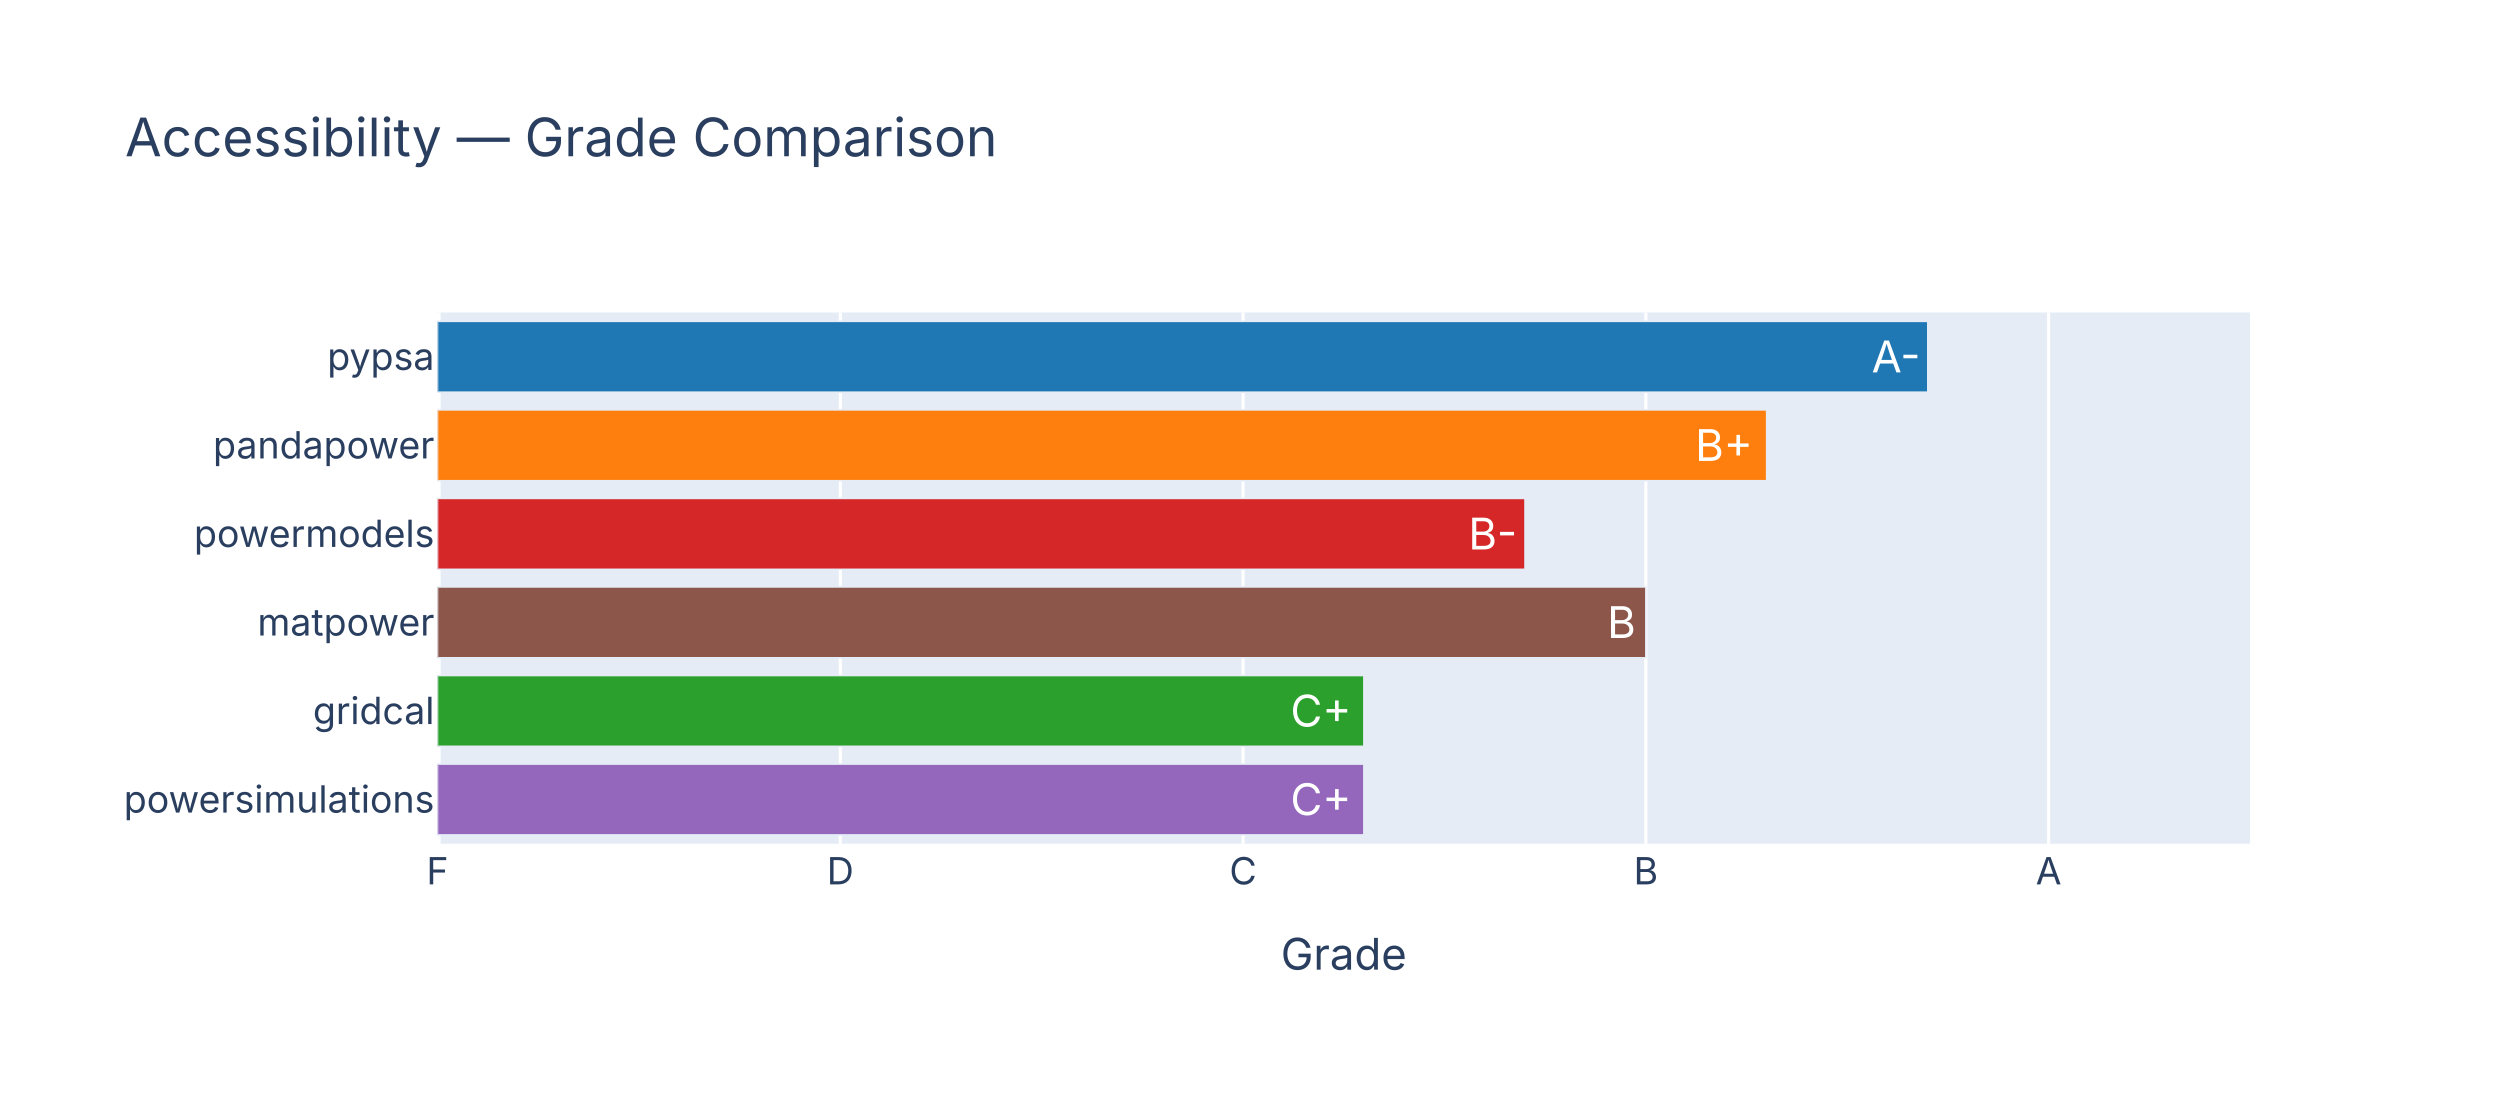
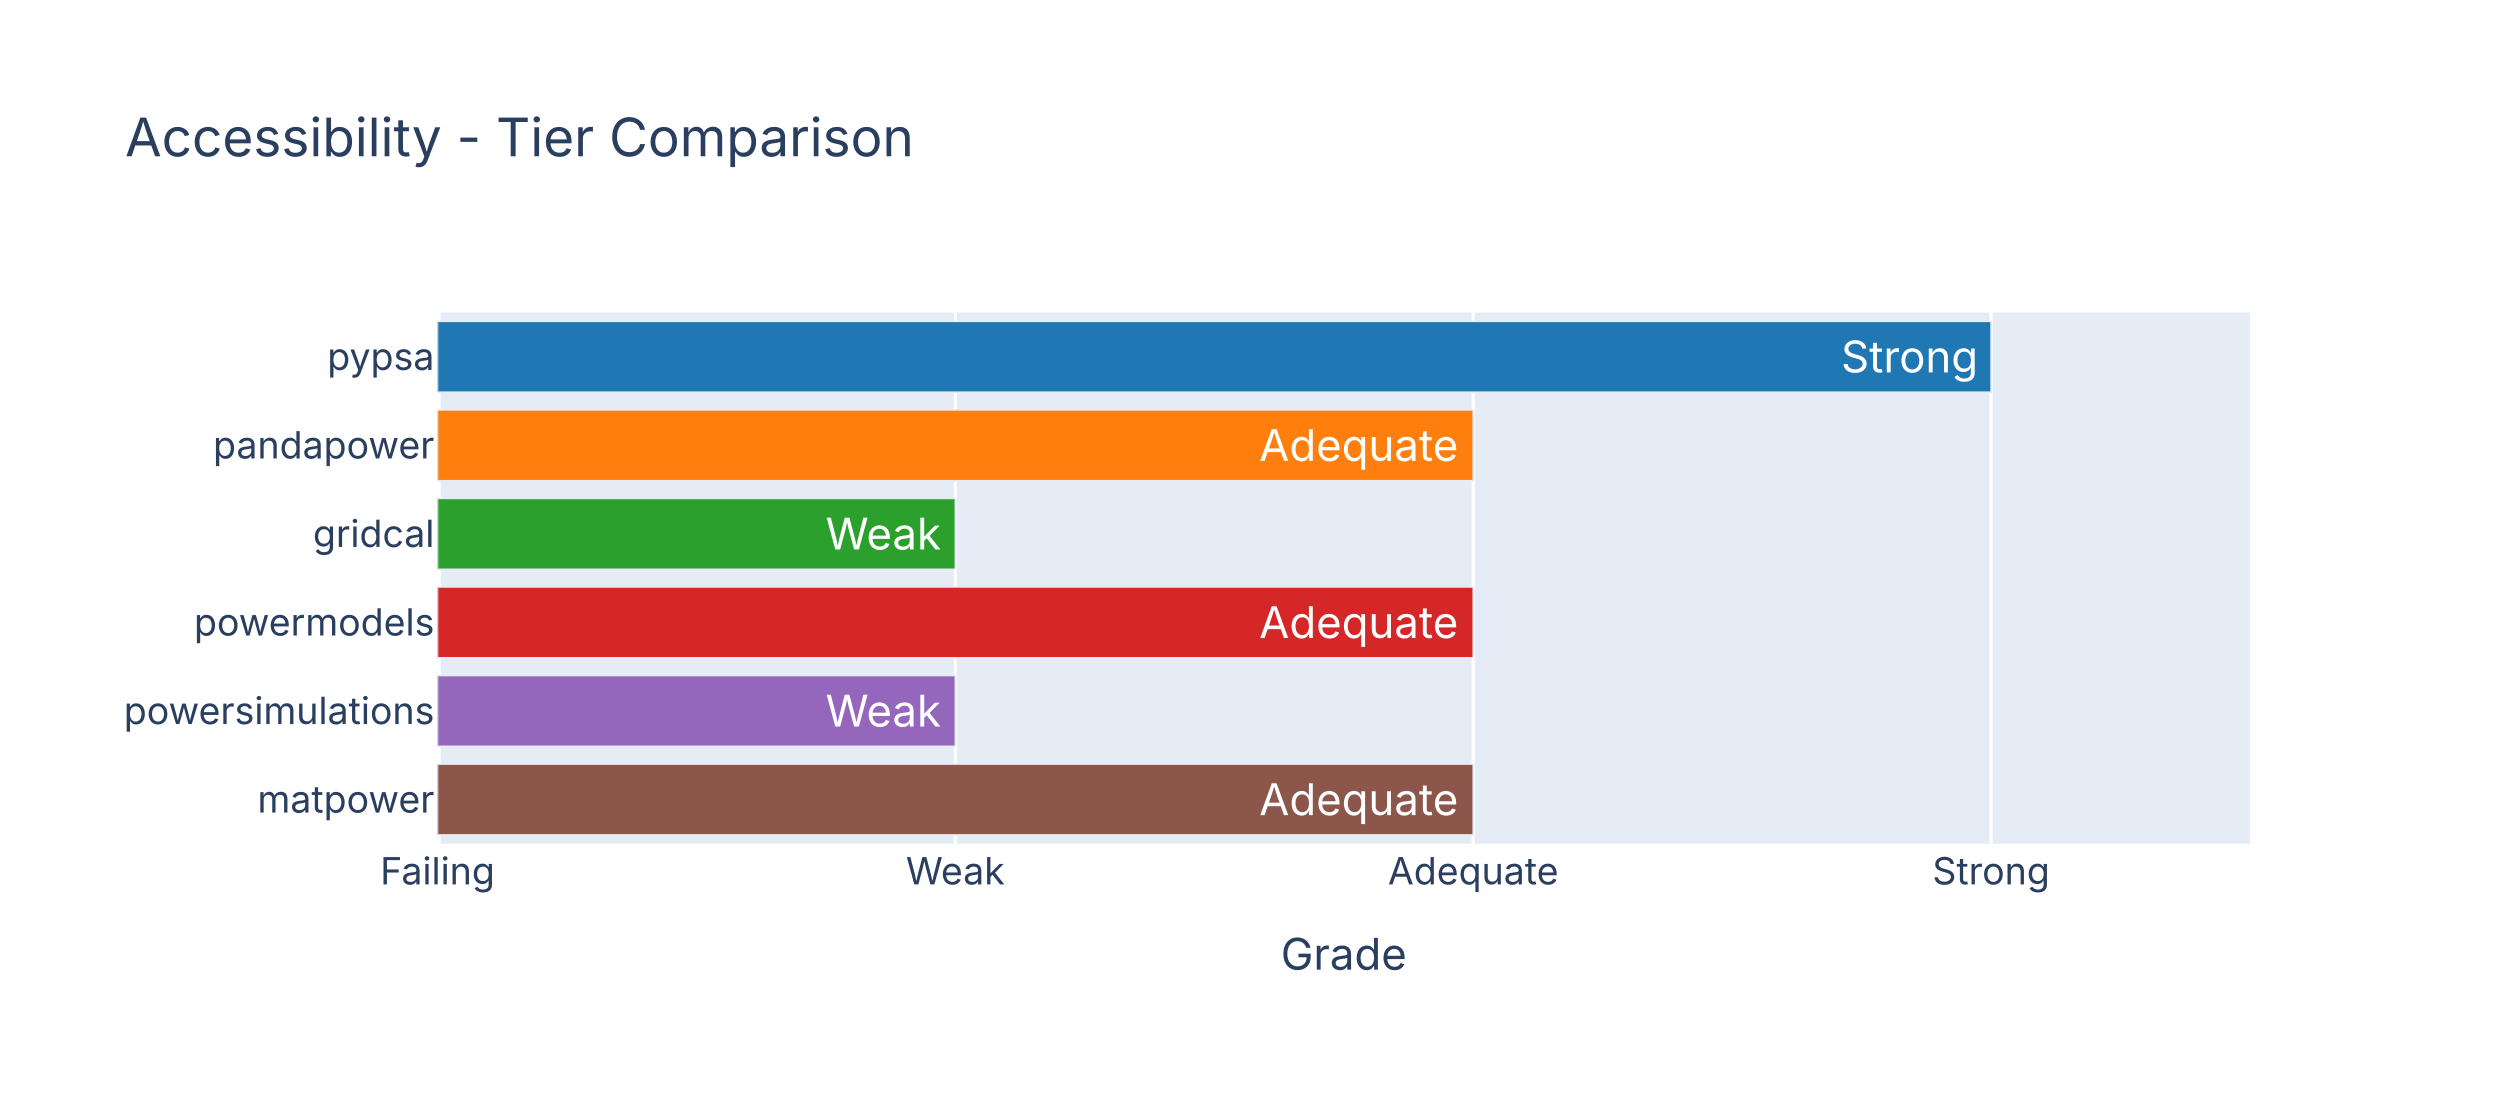
<svg xmlns="http://www.w3.org/2000/svg" class="main-svg" width="800" height="350" style="" viewBox="0 0 800 350">
  <rect x="0" y="0" width="800" height="350" style="fill: rgb(255, 255, 255); fill-opacity: 1;" />
-   <defs id="defs-ea575b">
+   <defs id="defs-866364">
    <g class="clips">
-       <clipPath id="clipea575bxyplot" class="plotclip">
+       <clipPath id="clip866364xyplot" class="plotclip">
        <rect width="580" height="170" />
      </clipPath>
-       <clipPath class="axesclip" id="clipea575bx">
+       <clipPath class="axesclip" id="clip866364x">
        <rect x="140" y="0" width="580" height="350" />
      </clipPath>
-       <clipPath class="axesclip" id="clipea575by">
+       <clipPath class="axesclip" id="clip866364y">
        <rect x="0" y="100" width="800" height="170" />
      </clipPath>
-       <clipPath class="axesclip" id="clipea575bxy">
+       <clipPath class="axesclip" id="clip866364xy">
        <rect x="140" y="100" width="580" height="170" />
      </clipPath>
    </g>
    <g class="gradients" />
    <g class="patterns" />
  </defs>
  <g class="bglayer">
    <rect class="bg" x="140" y="100" width="580" height="170" style="fill: rgb(229, 236, 246); fill-opacity: 1; stroke-width: 0;" />
  </g>
  <g class="layer-below">
    <g class="imagelayer" />
    <g class="shapelayer" />
  </g>
  <g class="cartesianlayer">
    <g class="subplot xy">
      <g class="layer-subplot">
        <g class="shapelayer" />
        <g class="imagelayer" />
      </g>
      <g class="minor-gridlayer">
        <g class="x" />
        <g class="y" />
      </g>
      <g class="gridlayer">
        <g class="x">
-           <path class="xgrid crisp" transform="translate(268.89,0)" d="M0,100v170" style="stroke: rgb(255, 255, 255); stroke-opacity: 1; stroke-width: 1px;" />
-           <path class="xgrid crisp" transform="translate(397.78,0)" d="M0,100v170" style="stroke: rgb(255, 255, 255); stroke-opacity: 1; stroke-width: 1px;" />
-           <path class="xgrid crisp" transform="translate(526.67,0)" d="M0,100v170" style="stroke: rgb(255, 255, 255); stroke-opacity: 1; stroke-width: 1px;" />
-           <path class="xgrid crisp" transform="translate(655.56,0)" d="M0,100v170" style="stroke: rgb(255, 255, 255); stroke-opacity: 1; stroke-width: 1px;" />
+           <path class="xgrid crisp" transform="translate(305.71,0)" d="M0,100v170" style="stroke: rgb(255, 255, 255); stroke-opacity: 1; stroke-width: 1px;" />
+           <path class="xgrid crisp" transform="translate(471.43,0)" d="M0,100v170" style="stroke: rgb(255, 255, 255); stroke-opacity: 1; stroke-width: 1px;" />
+           <path class="xgrid crisp" transform="translate(637.14,0)" d="M0,100v170" style="stroke: rgb(255, 255, 255); stroke-opacity: 1; stroke-width: 1px;" />
        </g>
        <g class="y" />
      </g>
      <g class="zerolinelayer">
        <path class="xzl zl crisp" transform="translate(140,0)" d="M0,100v170" style="stroke: rgb(255, 255, 255); stroke-opacity: 1; stroke-width: 2px;" />
      </g>
      <g class="layer-between">
        <g class="shapelayer" />
        <g class="imagelayer" />
      </g>
      <path class="xlines-below" />
      <path class="ylines-below" />
      <g class="overlines-below" />
      <g class="xaxislayer-below" />
      <g class="yaxislayer-below" />
      <g class="overaxes-below" />
      <g class="overplot">
-         <g class="xy" transform="translate(140,100)" clip-path="url(#clipea575bxyplot)">
+         <g class="xy" transform="translate(140,100)" clip-path="url(#clip866364xyplot)">
          <g class="barlayer mlayer">
            <g class="trace bars" style="opacity: 1;">
              <g class="points">
                <g class="point">
-                   <path d="M0,167.17V144.5H296.44V167.17Z" style="vector-effect: none; opacity: 1; stroke-width: 0.5px; fill: rgb(148, 103, 189); fill-opacity: 1; stroke: rgb(229, 236, 246); stroke-opacity: 1;" />
-                   <text class="bartext bartext-inside" text-anchor="middle" data-notex="1" x="0" y="0" style="font-family: Inter, sans-serif; font-size: 14px; fill: rgb(255, 255, 255); fill-opacity: 1; white-space: pre;" transform="translate(282.6822,160.835)">C+</text>
+                   <path d="M0,167.17V144.5H331.43V167.17Z" style="vector-effect: none; opacity: 1; stroke-width: 0.5px; fill: rgb(140, 86, 75); fill-opacity: 1; stroke: rgb(229, 236, 246); stroke-opacity: 1;" />
+                   <text class="bartext bartext-inside" text-anchor="middle" data-notex="1" x="0" y="0" style="font-family: Inter, sans-serif; font-size: 14px; fill: rgb(255, 255, 255); fill-opacity: 1; white-space: pre;" transform="translate(294.7894,160.835)">Adequate</text>
                </g>
                <g class="point">
-                   <path d="M0,138.83V116.17H296.44V138.83Z" style="vector-effect: none; opacity: 1; stroke-width: 0.5px; fill: rgb(44, 160, 44); fill-opacity: 1; stroke: rgb(229, 236, 246); stroke-opacity: 1;" />
-                   <text class="bartext bartext-inside" text-anchor="middle" data-notex="1" x="0" y="0" style="font-family: Inter, sans-serif; font-size: 14px; fill: rgb(255, 255, 255); fill-opacity: 1; white-space: pre;" transform="translate(282.6822,132.5)">C+</text>
+                   <path d="M0,138.83V116.17H165.71V138.83Z" style="vector-effect: none; opacity: 1; stroke-width: 0.5px; fill: rgb(148, 103, 189); fill-opacity: 1; stroke: rgb(229, 236, 246); stroke-opacity: 1;" />
+                   <text class="bartext bartext-inside" text-anchor="middle" data-notex="1" x="0" y="0" style="font-family: Inter, sans-serif; font-size: 14px; fill: rgb(255, 255, 255); fill-opacity: 1; white-space: pre;" transform="translate(142.6475,132.5)">Weak</text>
                </g>
                <g class="point">
-                   <path d="M0,110.5V87.83H386.67V110.5Z" style="vector-effect: none; opacity: 1; stroke-width: 0.5px; fill: rgb(140, 86, 75); fill-opacity: 1; stroke: rgb(229, 236, 246); stroke-opacity: 1;" />
-                   <text class="bartext bartext-inside" text-anchor="middle" data-notex="1" x="0" y="0" style="font-family: Inter, sans-serif; font-size: 14px; fill: rgb(255, 255, 255); fill-opacity: 1; white-space: pre;" transform="translate(378.8653,104.165)">B</text>
+                   <path d="M0,110.5V87.83H331.43V110.5Z" style="vector-effect: none; opacity: 1; stroke-width: 0.5px; fill: rgb(214, 39, 40); fill-opacity: 1; stroke: rgb(229, 236, 246); stroke-opacity: 1;" />
+                   <text class="bartext bartext-inside" text-anchor="middle" data-notex="1" x="0" y="0" style="font-family: Inter, sans-serif; font-size: 14px; fill: rgb(255, 255, 255); fill-opacity: 1; white-space: pre;" transform="translate(294.7894,104.165)">Adequate</text>
                </g>
                <g class="point">
-                   <path d="M0,82.17V59.5H348V82.17Z" style="vector-effect: none; opacity: 1; stroke-width: 0.5px; fill: rgb(214, 39, 40); fill-opacity: 1; stroke: rgb(229, 236, 246); stroke-opacity: 1;" />
-                   <text class="bartext bartext-inside" text-anchor="middle" data-notex="1" x="0" y="0" style="font-family: Inter, sans-serif; font-size: 14px; fill: rgb(255, 255, 255); fill-opacity: 1; white-space: pre;" transform="translate(337.6719,75.835)">B-</text>
+                   <path d="M0,82.17V59.5H165.71V82.17Z" style="vector-effect: none; opacity: 1; stroke-width: 0.5px; fill: rgb(44, 160, 44); fill-opacity: 1; stroke: rgb(229, 236, 246); stroke-opacity: 1;" />
+                   <text class="bartext bartext-inside" text-anchor="middle" data-notex="1" x="0" y="0" style="font-family: Inter, sans-serif; font-size: 14px; fill: rgb(255, 255, 255); fill-opacity: 1; white-space: pre;" transform="translate(142.6475,75.835)">Weak</text>
                </g>
                <g class="point">
-                   <path d="M0,53.83V31.17H425.33V53.83Z" style="vector-effect: none; opacity: 1; stroke-width: 0.5px; fill: rgb(255, 127, 14); fill-opacity: 1; stroke: rgb(229, 236, 246); stroke-opacity: 1;" />
-                   <text class="bartext bartext-inside" text-anchor="middle" data-notex="1" x="0" y="0" style="font-family: Inter, sans-serif; font-size: 14px; fill: rgb(255, 255, 255); fill-opacity: 1; white-space: pre;" transform="translate(411.6581,47.5)">B+</text>
+                   <path d="M0,53.83V31.17H331.43V53.83Z" style="vector-effect: none; opacity: 1; stroke-width: 0.5px; fill: rgb(255, 127, 14); fill-opacity: 1; stroke: rgb(229, 236, 246); stroke-opacity: 1;" />
+                   <text class="bartext bartext-inside" text-anchor="middle" data-notex="1" x="0" y="0" style="font-family: Inter, sans-serif; font-size: 14px; fill: rgb(255, 255, 255); fill-opacity: 1; white-space: pre;" transform="translate(294.7894,47.5)">Adequate</text>
                </g>
                <g class="point">
-                   <path d="M0,25.5V2.83H476.89V25.5Z" style="vector-effect: none; opacity: 1; stroke-width: 0.5px; fill: rgb(31, 119, 180); fill-opacity: 1; stroke: rgb(229, 236, 246); stroke-opacity: 1;" />
-                   <text class="bartext bartext-inside" text-anchor="middle" data-notex="1" x="0" y="0" style="font-family: Inter, sans-serif; font-size: 14px; fill: rgb(255, 255, 255); fill-opacity: 1; white-space: pre;" transform="translate(466.7259,19.165)">A-</text>
+                   <path d="M0,25.5V2.83H497.14V25.5Z" style="vector-effect: none; opacity: 1; stroke-width: 0.5px; fill: rgb(31, 119, 180); fill-opacity: 1; stroke: rgb(229, 236, 246); stroke-opacity: 1;" />
+                   <text class="bartext bartext-inside" text-anchor="middle" data-notex="1" x="0" y="0" style="font-family: Inter, sans-serif; font-size: 14px; fill: rgb(255, 255, 255); fill-opacity: 1; white-space: pre;" transform="translate(471.0619,19.165)">Strong</text>
                </g>
              </g>
            </g>
          </g>
        </g>
      </g>
      <g class="zerolinelayer-above" />
      <path class="xlines-above crisp" d="M0,0" style="fill: none;" />
      <path class="ylines-above crisp" d="M0,0" style="fill: none;" />
      <g class="overlines-above" />
      <g class="xaxislayer-above">
        <g class="xtick">
-           <text text-anchor="middle" x="0" y="283" transform="translate(140,0)" style="font-family: Inter, sans-serif; font-size: 12px; fill: rgb(42, 63, 95); fill-opacity: 1; white-space: pre;">F</text>
+           <text text-anchor="middle" x="0" y="283" transform="translate(140,0)" style="font-family: Inter, sans-serif; font-size: 12px; fill: rgb(42, 63, 95); fill-opacity: 1; white-space: pre;">Failing</text>
        </g>
        <g class="xtick">
-           <text text-anchor="middle" x="0" y="283" style="font-family: Inter, sans-serif; font-size: 12px; fill: rgb(42, 63, 95); fill-opacity: 1; white-space: pre;" transform="translate(268.89,0)">D</text>
+           <text text-anchor="middle" x="0" y="283" style="font-family: Inter, sans-serif; font-size: 12px; fill: rgb(42, 63, 95); fill-opacity: 1; white-space: pre;" transform="translate(305.71,0)">Weak</text>
        </g>
        <g class="xtick">
-           <text text-anchor="middle" x="0" y="283" style="font-family: Inter, sans-serif; font-size: 12px; fill: rgb(42, 63, 95); fill-opacity: 1; white-space: pre;" transform="translate(397.78,0)">C</text>
+           <text text-anchor="middle" x="0" y="283" style="font-family: Inter, sans-serif; font-size: 12px; fill: rgb(42, 63, 95); fill-opacity: 1; white-space: pre;" transform="translate(471.43,0)">Adequate</text>
        </g>
        <g class="xtick">
-           <text text-anchor="middle" x="0" y="283" style="font-family: Inter, sans-serif; font-size: 12px; fill: rgb(42, 63, 95); fill-opacity: 1; white-space: pre;" transform="translate(526.67,0)">B</text>
-         </g>
-         <g class="xtick">
-           <text text-anchor="middle" x="0" y="283" style="font-family: Inter, sans-serif; font-size: 12px; fill: rgb(42, 63, 95); fill-opacity: 1; white-space: pre;" transform="translate(655.56,0)">A</text>
+           <text text-anchor="middle" x="0" y="283" style="font-family: Inter, sans-serif; font-size: 12px; fill: rgb(42, 63, 95); fill-opacity: 1; white-space: pre;" transform="translate(637.14,0)">Strong</text>
        </g>
      </g>
      <g class="yaxislayer-above">
        <g class="ytick">
-           <text text-anchor="end" x="139" y="4.2" transform="translate(0,255.83)" style="font-family: Inter, sans-serif; font-size: 12px; fill: rgb(42, 63, 95); fill-opacity: 1; white-space: pre;">powersimulations</text>
+           <text text-anchor="end" x="139" y="4.2" transform="translate(0,255.83)" style="font-family: Inter, sans-serif; font-size: 12px; fill: rgb(42, 63, 95); fill-opacity: 1; white-space: pre;">matpower</text>
        </g>
        <g class="ytick">
-           <text text-anchor="end" x="139" y="4.2" transform="translate(0,227.5)" style="font-family: Inter, sans-serif; font-size: 12px; fill: rgb(42, 63, 95); fill-opacity: 1; white-space: pre;">gridcal</text>
+           <text text-anchor="end" x="139" y="4.2" transform="translate(0,227.5)" style="font-family: Inter, sans-serif; font-size: 12px; fill: rgb(42, 63, 95); fill-opacity: 1; white-space: pre;">powersimulations</text>
        </g>
        <g class="ytick">
-           <text text-anchor="end" x="139" y="4.2" transform="translate(0,199.17)" style="font-family: Inter, sans-serif; font-size: 12px; fill: rgb(42, 63, 95); fill-opacity: 1; white-space: pre;">matpower</text>
+           <text text-anchor="end" x="139" y="4.2" transform="translate(0,199.17)" style="font-family: Inter, sans-serif; font-size: 12px; fill: rgb(42, 63, 95); fill-opacity: 1; white-space: pre;">powermodels</text>
        </g>
        <g class="ytick">
-           <text text-anchor="end" x="139" y="4.2" transform="translate(0,170.83)" style="font-family: Inter, sans-serif; font-size: 12px; fill: rgb(42, 63, 95); fill-opacity: 1; white-space: pre;">powermodels</text>
+           <text text-anchor="end" x="139" y="4.2" transform="translate(0,170.83)" style="font-family: Inter, sans-serif; font-size: 12px; fill: rgb(42, 63, 95); fill-opacity: 1; white-space: pre;">gridcal</text>
        </g>
        <g class="ytick">
          <text text-anchor="end" x="139" y="4.2" transform="translate(0,142.5)" style="font-family: Inter, sans-serif; font-size: 12px; fill: rgb(42, 63, 95); fill-opacity: 1; white-space: pre;">pandapower</text>
        </g>
        <g class="ytick">
          <text text-anchor="end" x="139" y="4.2" transform="translate(0,114.17)" style="font-family: Inter, sans-serif; font-size: 12px; fill: rgb(42, 63, 95); fill-opacity: 1; white-space: pre;">pypsa</text>
        </g>
      </g>
      <g class="overaxes-above" />
    </g>
  </g>
  <g class="polarlayer" />
  <g class="smithlayer" />
  <g class="ternarylayer" />
  <g class="geolayer" />
  <g class="funnelarealayer" />
  <g class="pielayer" />
  <g class="iciclelayer" />
  <g class="treemaplayer" />
  <g class="sunburstlayer" />
  <g class="glimages" />
-   <defs id="topdefs-ea575b">
+   <defs id="topdefs-866364">
    <g class="clips" />
  </defs>
  <g class="layer-above">
    <g class="imagelayer" />
    <g class="shapelayer" />
  </g>
  <g class="infolayer">
    <g class="g-gtitle">
-       <text class="gtitle" x="40" y="50" text-anchor="start" dy="0em" style="opacity: 1; font-family: Inter, sans-serif; font-size: 17px; fill: rgb(42, 63, 95); fill-opacity: 1; white-space: pre;">Accessibility — Grade Comparison</text>
+       <text class="gtitle" x="40" y="50" text-anchor="start" dy="0em" style="opacity: 1; font-family: Inter, sans-serif; font-size: 17px; fill: rgb(42, 63, 95); fill-opacity: 1; white-space: pre;">Accessibility - Tier Comparison</text>
    </g>
    <g class="g-xtitle">
      <text class="xtitle" x="430" y="310.3" text-anchor="middle" style="opacity: 1; font-family: Inter, sans-serif; font-size: 14px; fill: rgb(42, 63, 95); fill-opacity: 1; white-space: pre;">Grade</text>
    </g>
    <g class="g-ytitle" />
  </g>
</svg>
